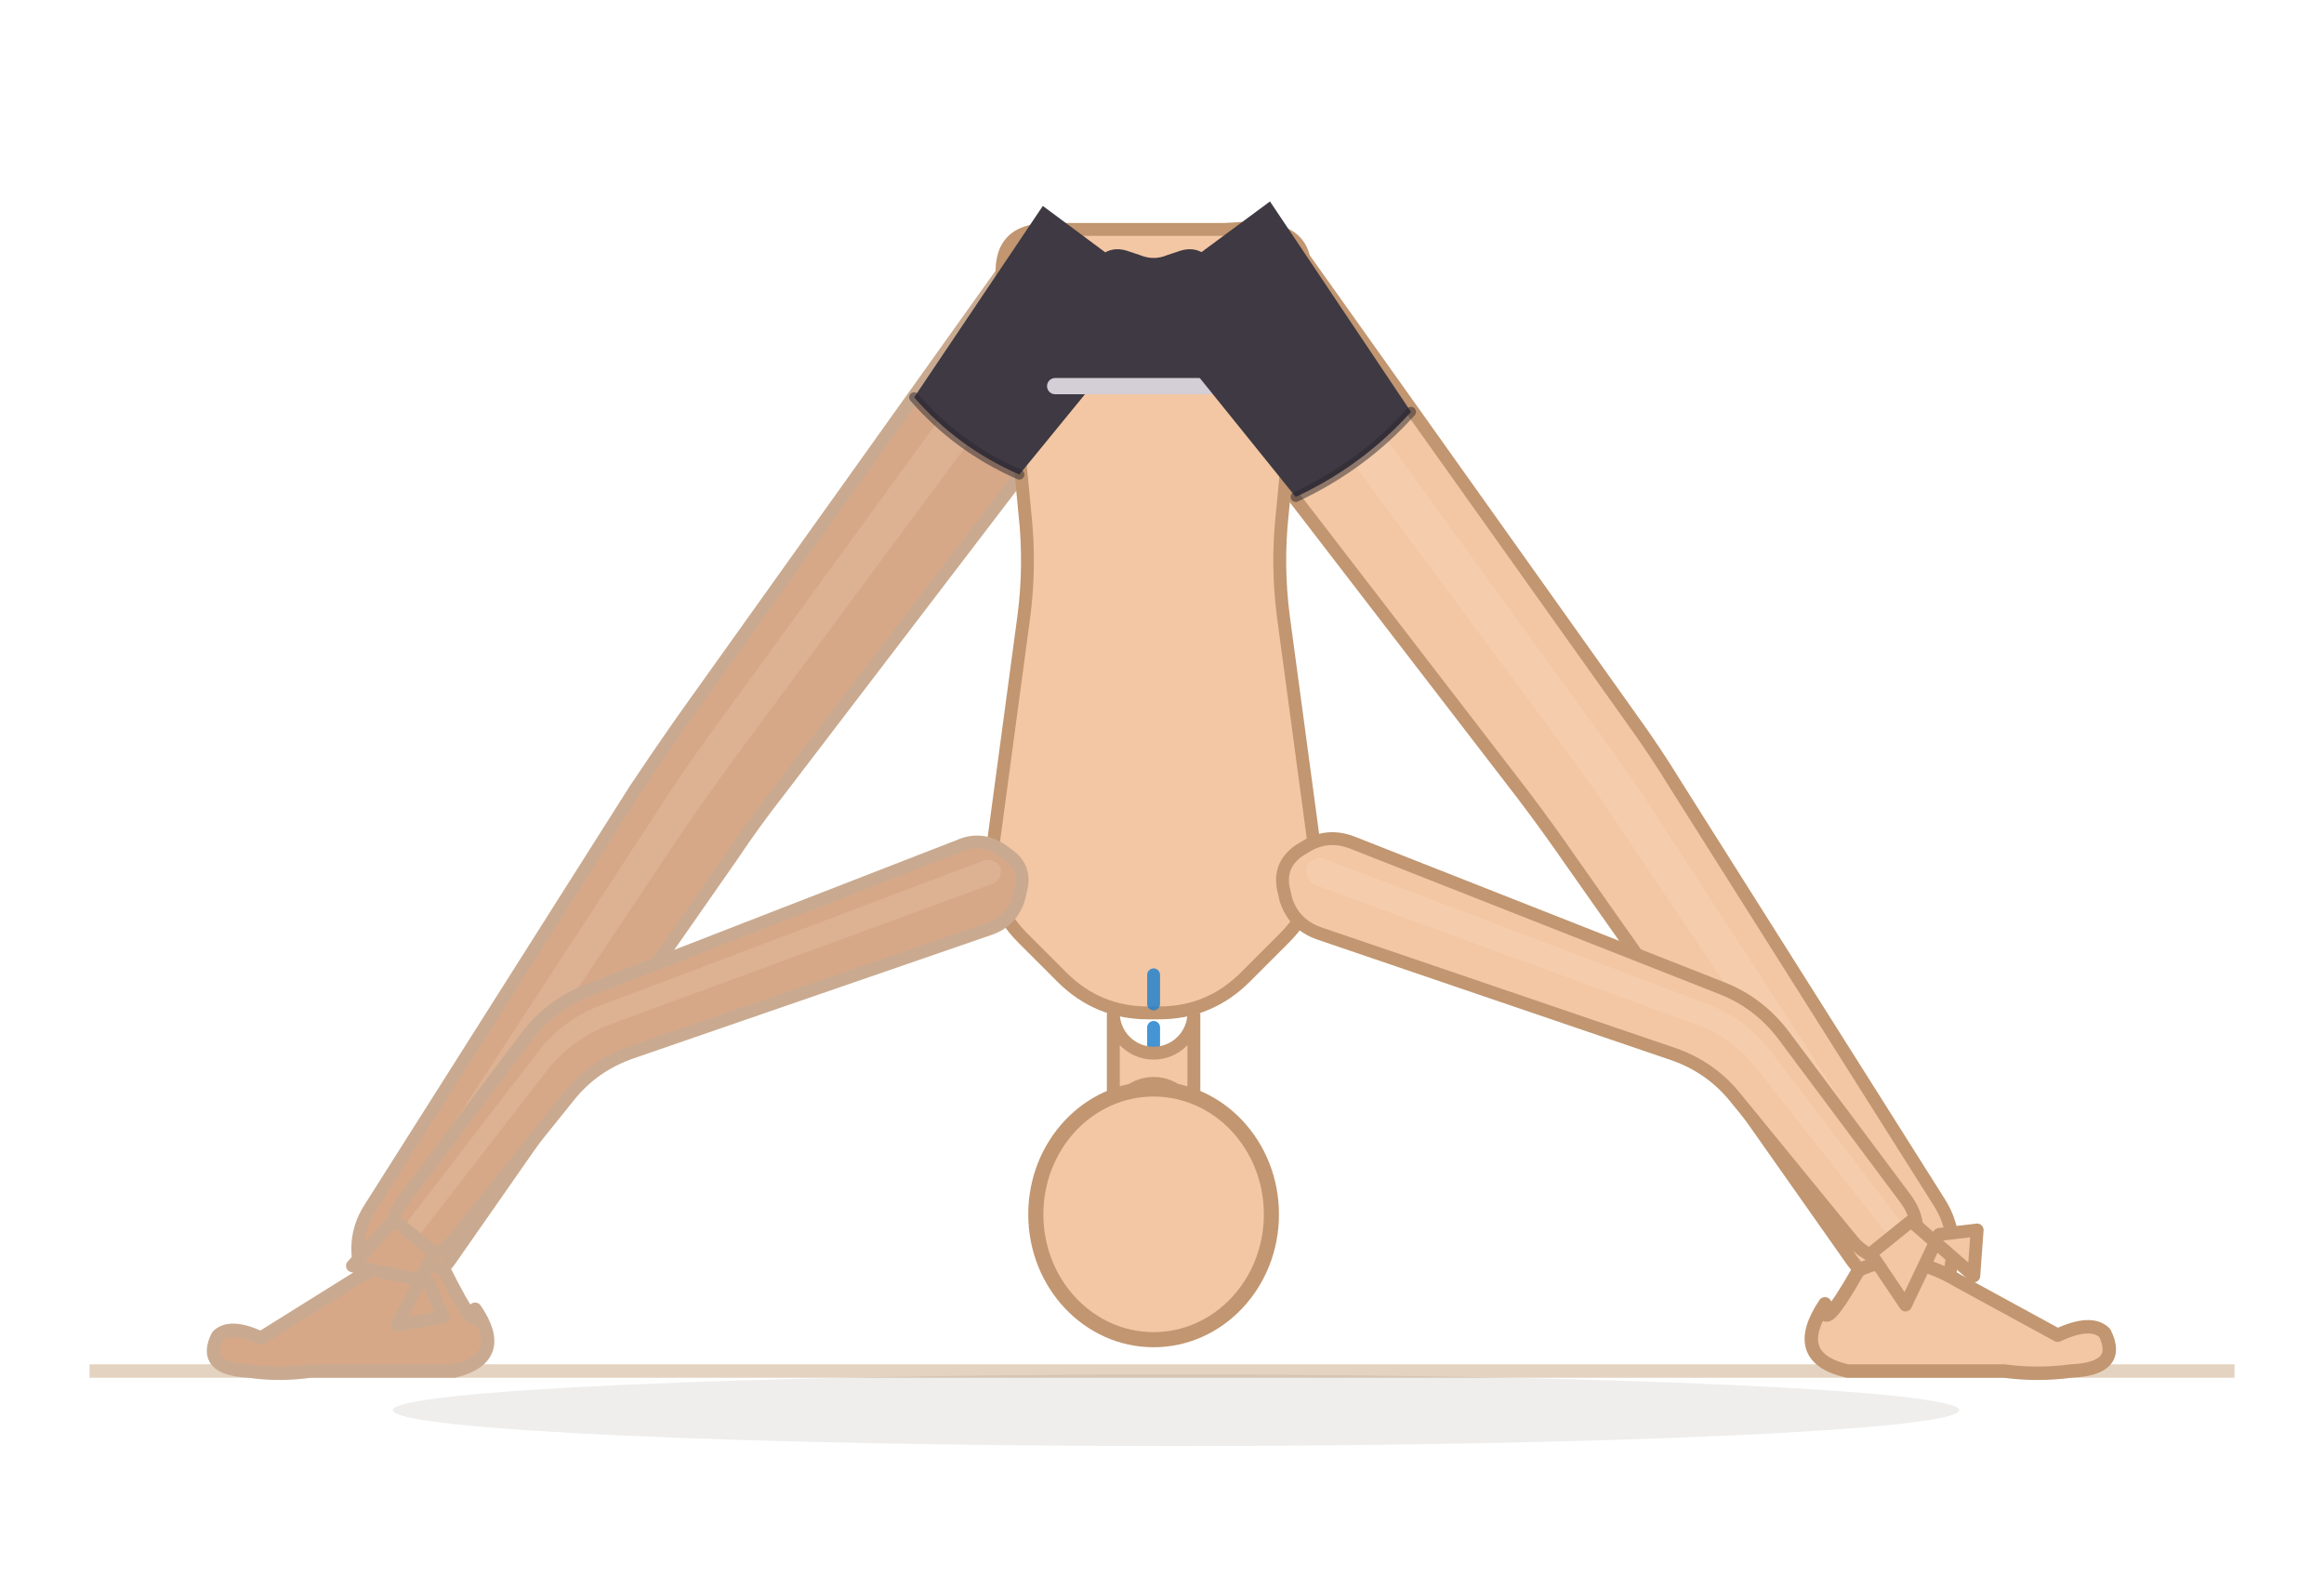
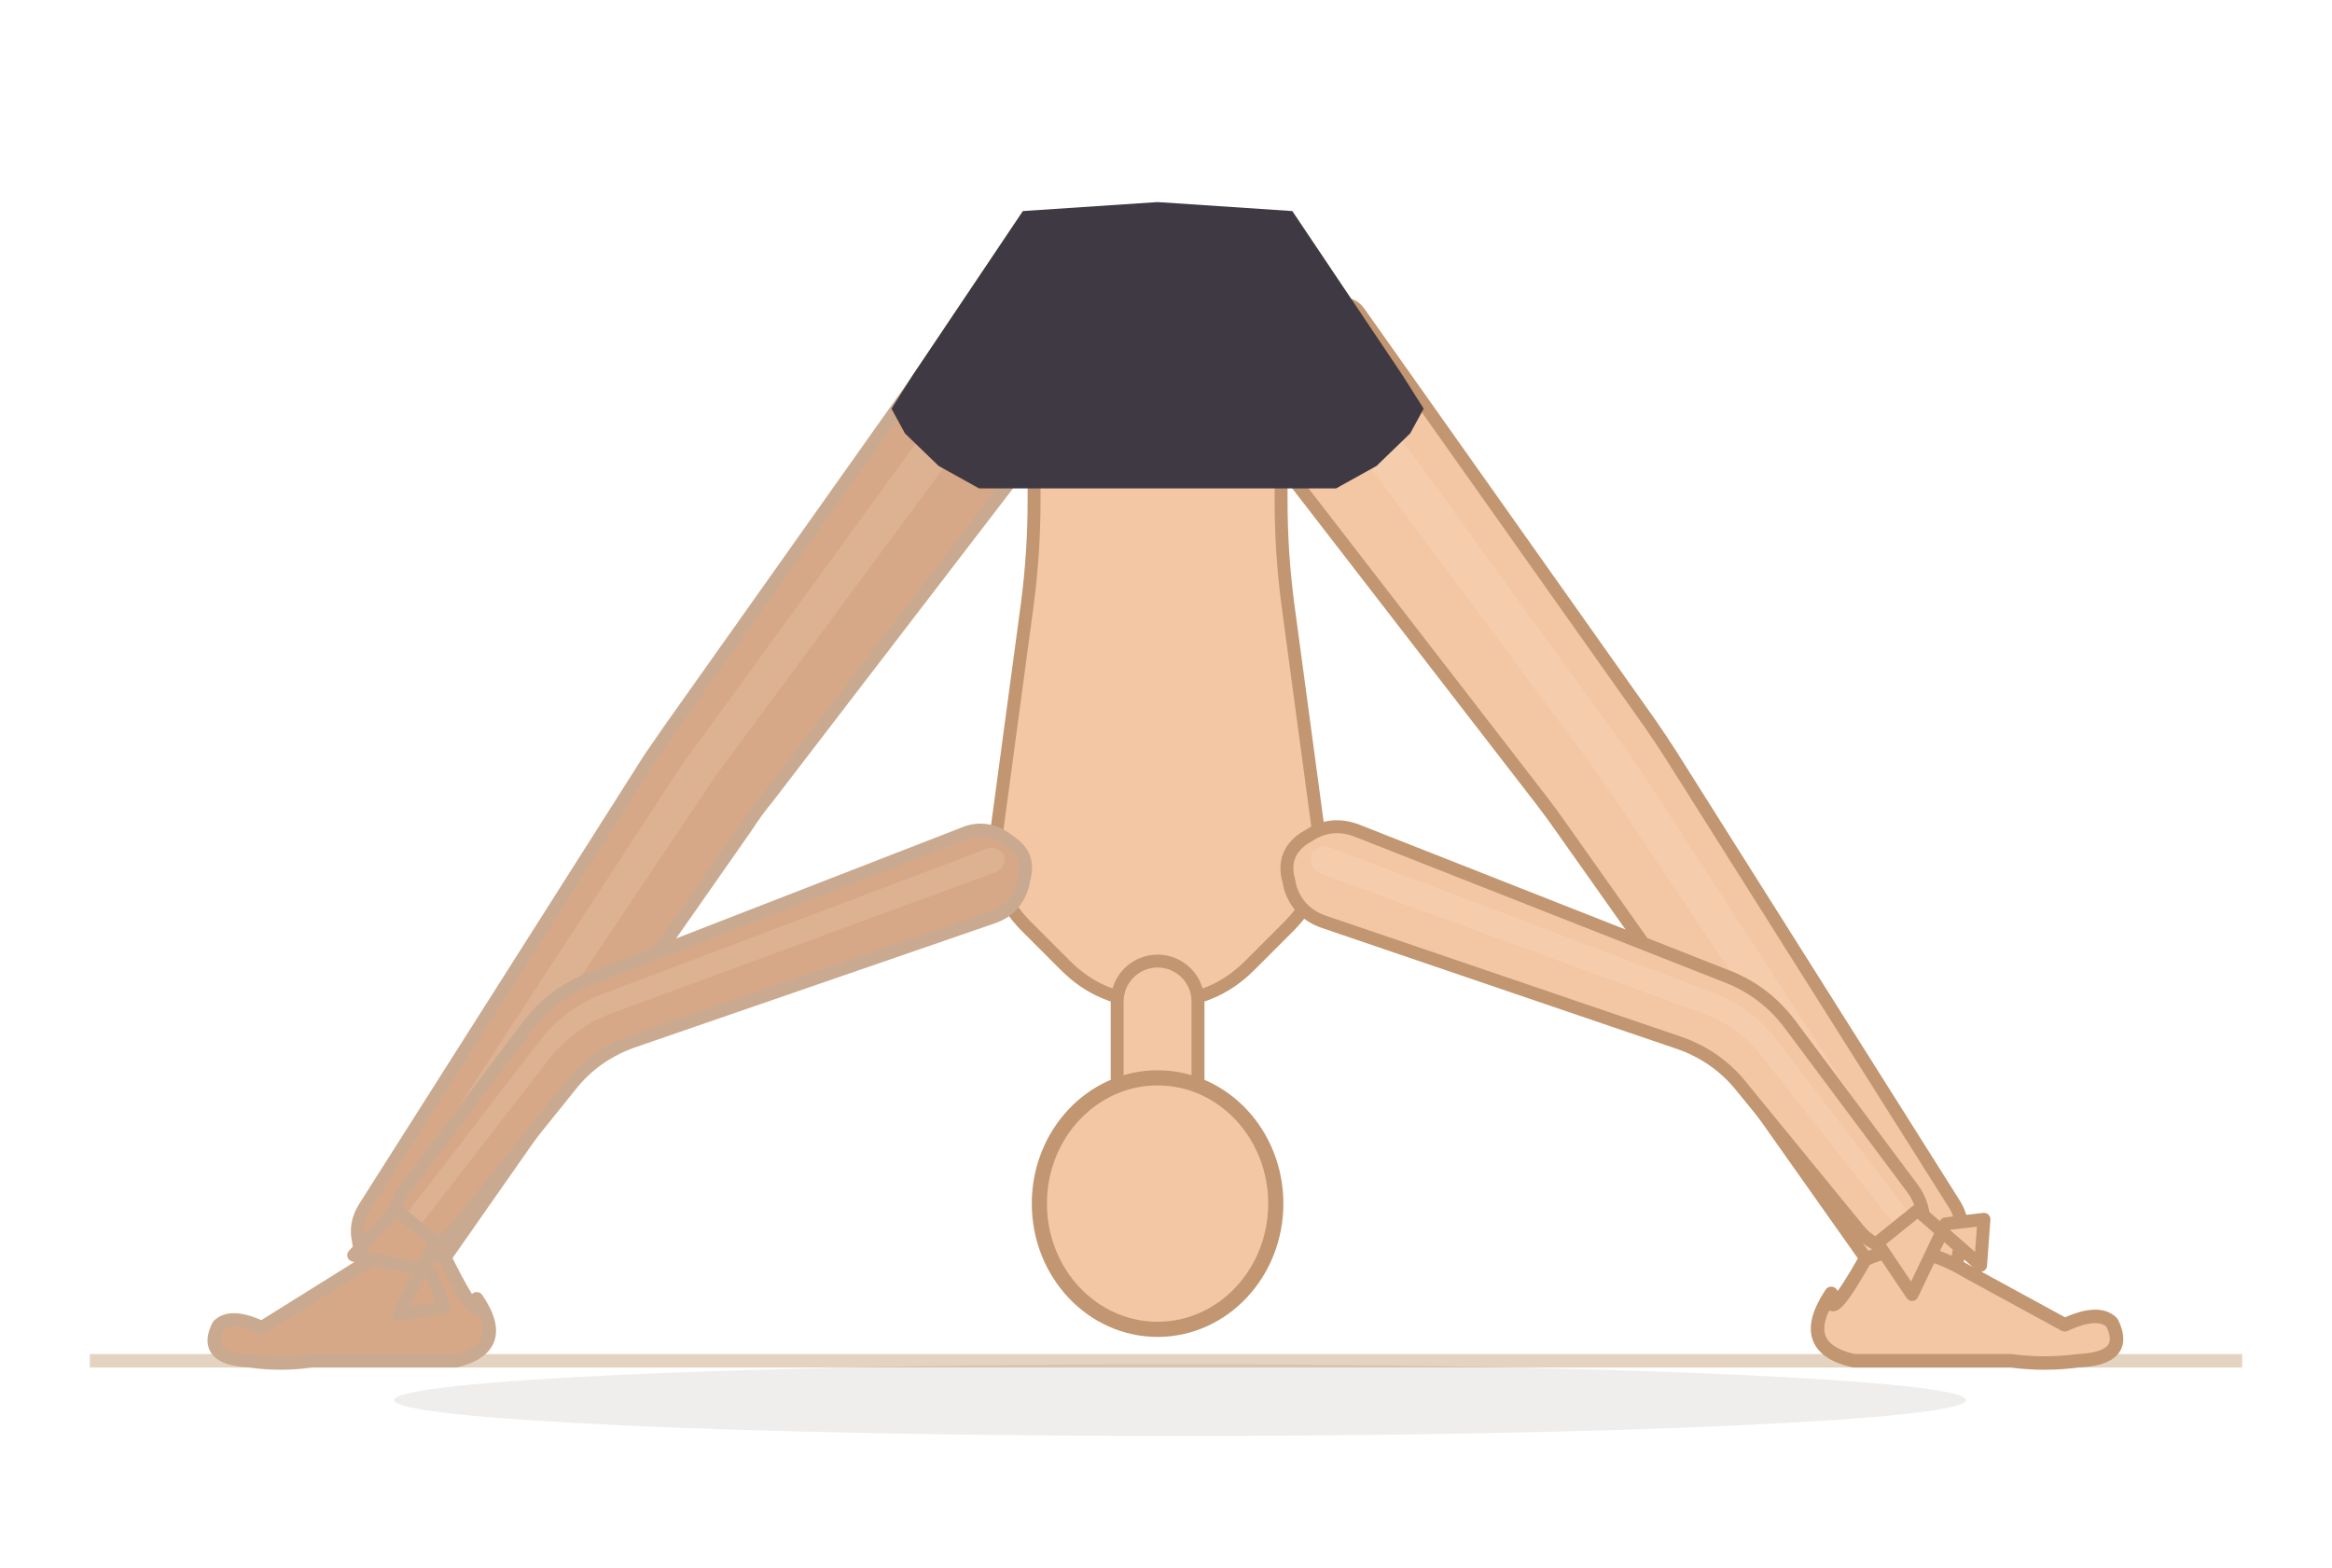
- <svg xmlns="http://www.w3.org/2000/svg" viewBox="-3.1 45.5 207.7 140.9">
+ <svg xmlns="http://www.w3.org/2000/svg" viewBox="-3.1 46.8 207.7 139.6">
  <line x1="4.9" y1="168" x2="196.6" y2="168" stroke="#e4d3c0" stroke-width="1.2" />
  <ellipse cx="102" cy="171.5" rx="70" ry="3.2" fill="rgba(62,42,28,0.08)" />
-   <path d="M 87,69.1 L 57.8,110 Q 55.7,113 53.7,116 L 30,153.4 Q 28.5,155.7 29,158.4 L 29.1,159 Q 29.6,161.7 32.2,161.1 L 32.8,160.9 Q 35.5,160.3 37.1,158.1 L 62.3,122 Q 64.3,119 66.5,116.2 L 96.9,76.4 Q 99,73.7 97.9,70.4 L 97.7,69.7 Q 96.7,66.4 93.2,66.4 L 92.5,66.4 Q 89,66.3 87,69.1 Z" fill="#d7a888" stroke="#c9aa90" stroke-width="1.15" stroke-linejoin="round" />
-   <path d="M 91,69 L 60,111.6 Q 57.9,114.5 55.9,117.6 L 30.7,156.2 Q 30.3,156.9 30.5,157.6 L 30.5,157.8 Q 30.6,158.6 31.4,158.4 L 31.5,158.4 Q 32.3,158.2 32.7,157.5 L 58.3,119.2 Q 60.4,116.2 62.5,113.3 L 93.8,71.1 Q 94.4,70.3 94.1,69.4 L 94,69.2 Q 93.7,68.3 92.8,68.2 L 92.6,68.2 Q 91.6,68.2 91,69 Z" fill="#f3d4bc" opacity="0.22" />
+   <path d="M 83.1,74.3 L 56.6,111.7 Q 55.7,113 54.8,114.3 L 29.4,154.3 Q 28.5,155.7 28.8,157.2 L 29.3,160.1 Q 29.6,161.7 31.1,161.3 L 33.9,160.7 Q 35.5,160.3 36.4,159 L 63.4,120.4 Q 64.3,119 65.3,117.8 L 93,81.7 Q 94,80.4 92.7,79.5 L 85.3,74 Q 84,73 83.1,74.3 Z" fill="#d7a888" stroke="#c9aa90" stroke-width="1.15" stroke-linejoin="round" />
+   <path d="M 89.3,71.4 L 58.9,113.2 Q 57.9,114.5 57,115.9 L 30.7,156.2 Q 30.3,156.9 30.5,157.6 L 30.5,157.8 Q 30.6,158.6 31.4,158.4 L 31.5,158.4 Q 32.3,158.2 32.7,157.5 L 59.5,117.6 Q 60.4,116.2 61.3,115 L 92.1,73.4 Q 93,72.2 91.8,71.3 L 91.5,71 Q 90.2,70.1 89.3,71.4 Z" fill="#f3d4bc" opacity="0.22" />
  <path d="M 39.36,162.48 Q 42.304,166.8 37.52,168 L 24.64,168 Q 21.88,168.4 19.12,168 Q 14.888,167.8 16.36,164.872 Q 17.464,163.768 20.224,165.056 L 28.32,160 Q 32.92,157 36.6,159 Q 39.728,165.24 39.36,162.48 Z" fill="#d7a888" stroke="#c9aa90" stroke-width="1.2" stroke-linejoin="round" />
-   <path d="M 102.6,77 L 133,116.5 Q 135.2,119.4 137.2,122.3 L 162.4,158.1 Q 164.2,160.6 167.1,161.2 L 167.8,161.4 Q 170.7,162 171.2,159.1 L 171.3,158.4 Q 171.8,155.4 170.2,152.9 L 146.7,115.7 Q 144.8,112.6 142.7,109.7 L 113.6,68.8 Q 111.5,65.9 107.9,65.9 L 106.6,66 Q 103,66 101.9,69.4 L 101.6,70.7 Q 100.5,74.1 102.6,77 Z" fill="#f3c7a4" stroke="#c19670" stroke-width="1.15" stroke-linejoin="round" />
-   <path d="M 106.2,71.2 L 137.5,113.4 Q 139.6,116.3 141.6,119.3 L 167.2,157.5 Q 167.7,158.2 168.5,158.4 L 168.7,158.4 Q 169.5,158.6 169.7,157.8 L 169.7,157.6 Q 169.8,156.8 169.4,156.1 L 144.3,117.4 Q 142.3,114.4 140.2,111.5 L 109.3,68.9 Q 108.7,68 107.6,68 L 107.4,68 Q 106.3,68.1 106,69.1 L 105.9,69.3 Q 105.6,70.3 106.2,71.2 Z" fill="#fbe3cf" opacity="0.22" />
+   <path d="M 107,82.9 L 134.2,118.1 Q 135.2,119.4 136.1,120.7 L 163.3,159.2 Q 164.2,160.6 165.7,160.9 L 169.1,161.7 Q 170.7,162 171,160.4 L 171.6,157 Q 171.8,155.4 171,154.1 L 145.7,114 Q 144.8,112.6 143.9,111.3 L 118,74.7 Q 117.1,73.4 115.8,74.3 L 107.3,80.6 Q 106,81.6 107,82.9 Z" fill="#f3c7a4" stroke="#c19670" stroke-width="1.15" stroke-linejoin="round" />
+   <path d="M 108,73.7 L 138.7,115 Q 139.6,116.3 140.5,117.6 L 167.2,157.5 Q 167.7,158.2 168.5,158.4 L 168.7,158.4 Q 169.5,158.6 169.7,157.8 L 169.7,157.6 Q 169.8,156.8 169.4,156.1 L 143.2,115.7 Q 142.3,114.4 141.4,113.1 L 111.2,71.4 Q 110.2,70.1 108.9,71.1 L 108.4,71.5 Q 107.1,72.4 108,73.7 Z" fill="#fbe3cf" opacity="0.22" />
  <path d="M 160,162 Q 156.8,166.8 162,168 L 176,168 Q 179,168.4 182,168 Q 186.6,167.8 185,164.6 Q 183.8,163.4 180.8,164.8 L 172,160 Q 167,157 163,159 Q 159.6,165 160,162 Z" fill="#f3c7a4" stroke="#c19670" stroke-width="1.2" stroke-linejoin="round" />
-   <path d="M 90.6,66 L 109.4,66 Q 114,66 113.5,70.6 L 111.5,91.4 Q 111,96 111.6,100.6 L 114.4,121.4 Q 115,126 111.7,129.3 L 108.2,132.8 Q 105,136 100.5,136 L 99.5,136 Q 95,136 91.8,132.8 L 88.3,129.3 Q 85,126 85.6,121.4 L 88.4,100.6 Q 89,96 88.5,91.4 L 86.5,70.6 Q 86,66 90.6,66 Z" fill="#f3c7a4" stroke="#c19670" stroke-width="1.15" stroke-linejoin="round" />
+   <path d="M 93.6,70 L 106.4,70 Q 111,70 111,74.6 L 111,91.4 Q 111,96 111.6,100.6 L 114.4,121.4 Q 115,126 111.7,129.3 L 108.2,132.8 Q 105,136 100.5,136 L 99.5,136 Q 95,136 91.8,132.8 L 88.3,129.3 Q 85,126 85.6,121.4 L 88.4,100.6 Q 89,96 89,91.4 L 89,74.6 Q 89,70 93.6,70 Z" fill="#f3c7a4" stroke="#c19670" stroke-width="1.15" stroke-linejoin="round" />
  <g data-shorts="inline">
-     <path d="M 90.1,63.9 L 78.6,81 Q 82.5,85.5 88,87.9 L 101,72 Z" fill="#3e3942" />
-     <path d="M 92.5,80 L 107.5,80 Q 108.8,80 109,78.7 L 109.8,73.9 Q 110,72.6 109,71.8 L 104.7,68.3 Q 103.7,67.5 102.4,67.9 L 101.2,68.3 Q 100,68.8 98.8,68.3 L 97.6,67.9 Q 96.3,67.5 95.3,68.3 L 91,71.8 Q 90,72.6 90.2,73.9 L 91,78.7 Q 91.2,80 92.5,80 Z" fill="#3e3942" />
-     <path d="M 91.2,80 L 108.8,80" fill="none" stroke="#d4ced6" stroke-width="1.45" stroke-linecap="round" />
-     <path d="M 98.5,72.3 L 112.7,89.9 Q 118.7,87.1 123,82.3 L 110.4,63.5 Z" fill="#3e3942" />
-     <path d="M 78.6,81 Q 82.5,85.5 88,87.9" fill="none" stroke="#2a262e" stroke-width="0.9" stroke-linecap="round" opacity="0.5" />
-     <path d="M 112.7,89.9 Q 118.7,87.1 123,82.3" fill="none" stroke="#2a262e" stroke-width="0.9" stroke-linecap="round" opacity="0.5" />
+     <path d="M 76.3,83.2 L 78.2,80.2 L 88,65.6 L 100,64.8 L 112,65.6 L 121.8,80.2 L 123.7,83.2 L 122.5,85.4 L 119.5,88.3 L 115.9,90.3 L 84.1,90.3 L 80.5,88.3 L 77.5,85.4 Z" fill="#3e3942" fill-rule="nonzero" />
  </g>
  <path d="M 82.6,121.1 L 49.4,134 Q 46.1,135.3 43.9,138.2 L 32.9,152.8 Q 31.8,154.3 32,156.1 L 32,156.5 Q 32.2,158.3 34,158 L 34.4,158 Q 36.2,157.7 37.4,156.3 L 47.7,143.5 Q 49.9,140.7 53.4,139.5 L 85.3,128.5 Q 87.4,127.8 88,125.6 L 88.1,125.1 Q 88.7,123 86.9,121.8 L 86.5,121.5 Q 84.6,120.2 82.6,121.1 Z" fill="#d7a888" stroke="#c9aa90" stroke-width="1.15" stroke-linejoin="round" />
  <path d="M 84.8,122.4 L 50.4,135.4 Q 47.1,136.7 44.9,139.6 L 33.2,154.8 Q 32.9,155.2 33,155.7 L 33,155.8 Q 33.1,156.3 33.6,156.2 L 33.7,156.2 Q 34.2,156.1 34.5,155.7 L 45.9,141 Q 48.2,138.2 51.5,137 L 85.5,124.5 Q 86.1,124.3 86.3,123.7 L 86.3,123.6 Q 86.5,123 86,122.6 L 85.8,122.5 Q 85.3,122.2 84.8,122.4 Z" fill="#f3d4bc" opacity="0.22" />
  <path d="M 35.7,157.4 L 32.4,163.9 L 36.5,163.2 L 35.2,160 L 28.4,158.6 L 32.1,154.5 Z" fill="#d7a888" stroke="#c9aa90" stroke-width="1.15" stroke-linejoin="round" />
  <path d="M 114.8,128.9 L 146.5,139.7 Q 149.9,140.9 152.1,143.7 L 162.4,156.3 Q 163.6,157.8 165.6,158.1 L 166,158.2 Q 167.9,158.5 168.1,156.5 L 168.2,156.1 Q 168.4,154.2 167.2,152.6 L 156.3,138 Q 154.1,135.1 150.8,133.8 L 117.8,120.8 Q 115.5,119.9 113.5,121.2 L 113,121.5 Q 111,122.9 111.7,125.3 L 111.8,125.8 Q 112.5,128.1 114.8,128.9 Z" fill="#f3c7a4" stroke="#c19670" stroke-width="1.15" stroke-linejoin="round" />
  <path d="M 114.5,124.6 L 148.4,137 Q 151.8,138.2 154,141.1 L 165.5,155.7 Q 165.8,156.1 166.4,156.2 L 166.5,156.2 Q 167,156.3 167.1,155.8 L 167.1,155.7 Q 167.1,155.1 166.8,154.7 L 155.2,139.5 Q 153,136.6 149.7,135.3 L 115.4,122.3 Q 114.7,122 114.2,122.4 L 114,122.5 Q 113.5,122.9 113.7,123.5 L 113.7,123.7 Q 113.9,124.3 114.5,124.6 Z" fill="#fbe3cf" opacity="0.22" />
  <path d="M 167.7,154.6 L 173.3,159.5 L 173.6,155.4 L 170.2,155.8 L 167.2,162.1 L 164.1,157.5 Z" fill="#f3c7a4" stroke="#c19670" stroke-width="1.15" stroke-linejoin="round" />
  <line x1="100" y1="154" x2="100" y2="132" stroke="#2481cc" stroke-width="1.15" stroke-dasharray="2.6 2.1" stroke-linecap="round" opacity="0.85" />
-   <path d="M 96.4,136 L 96.4,145.9 A 3.6 3.6 0 0 1 103.6,145.9 L 103.6,136 A 3.6 3.6 0 0 1 96.4,136 Z" fill="#f3c7a4" stroke="#c19670" stroke-width="1.15" />
+   <path d="M 96.4,136 L 96.4,145.9 A 3.6 3.6 0 0 0 103.6,145.9 L 103.6,136 A 3.6 3.6 0 0 0 96.4,136 Z" fill="#f3c7a4" stroke="#c19670" stroke-width="1.15" />
  <ellipse cx="100" cy="154" rx="10.528" ry="11.2" fill="#f3c7a4" stroke="#c19670" stroke-width="1.35" />
</svg>
